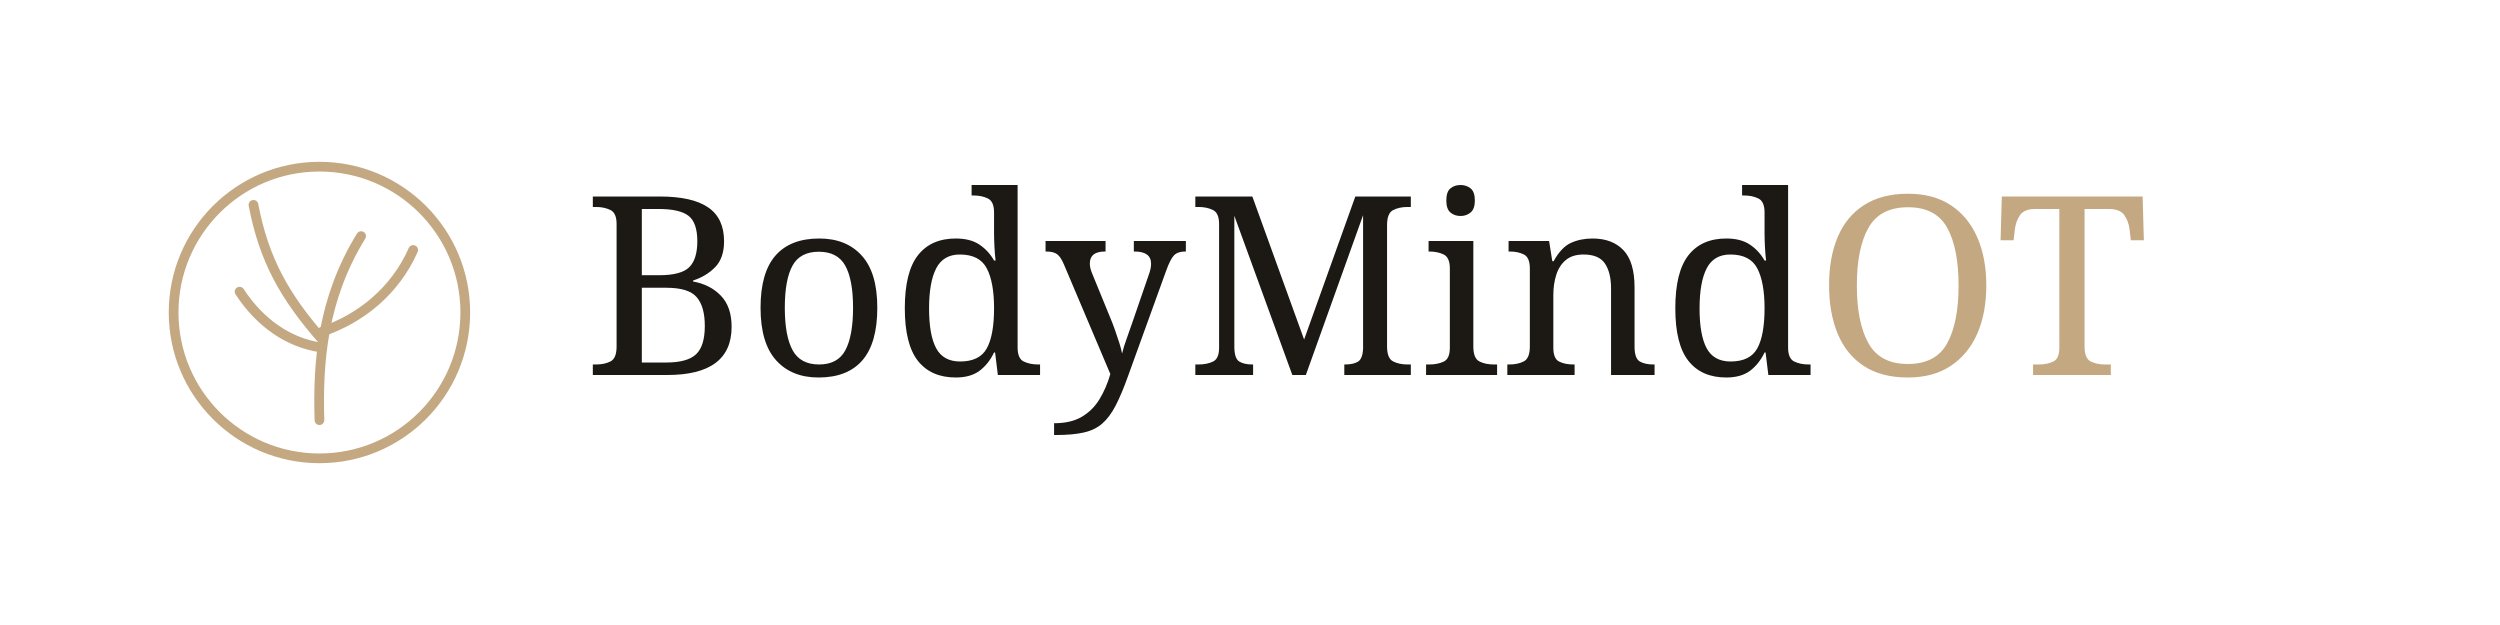
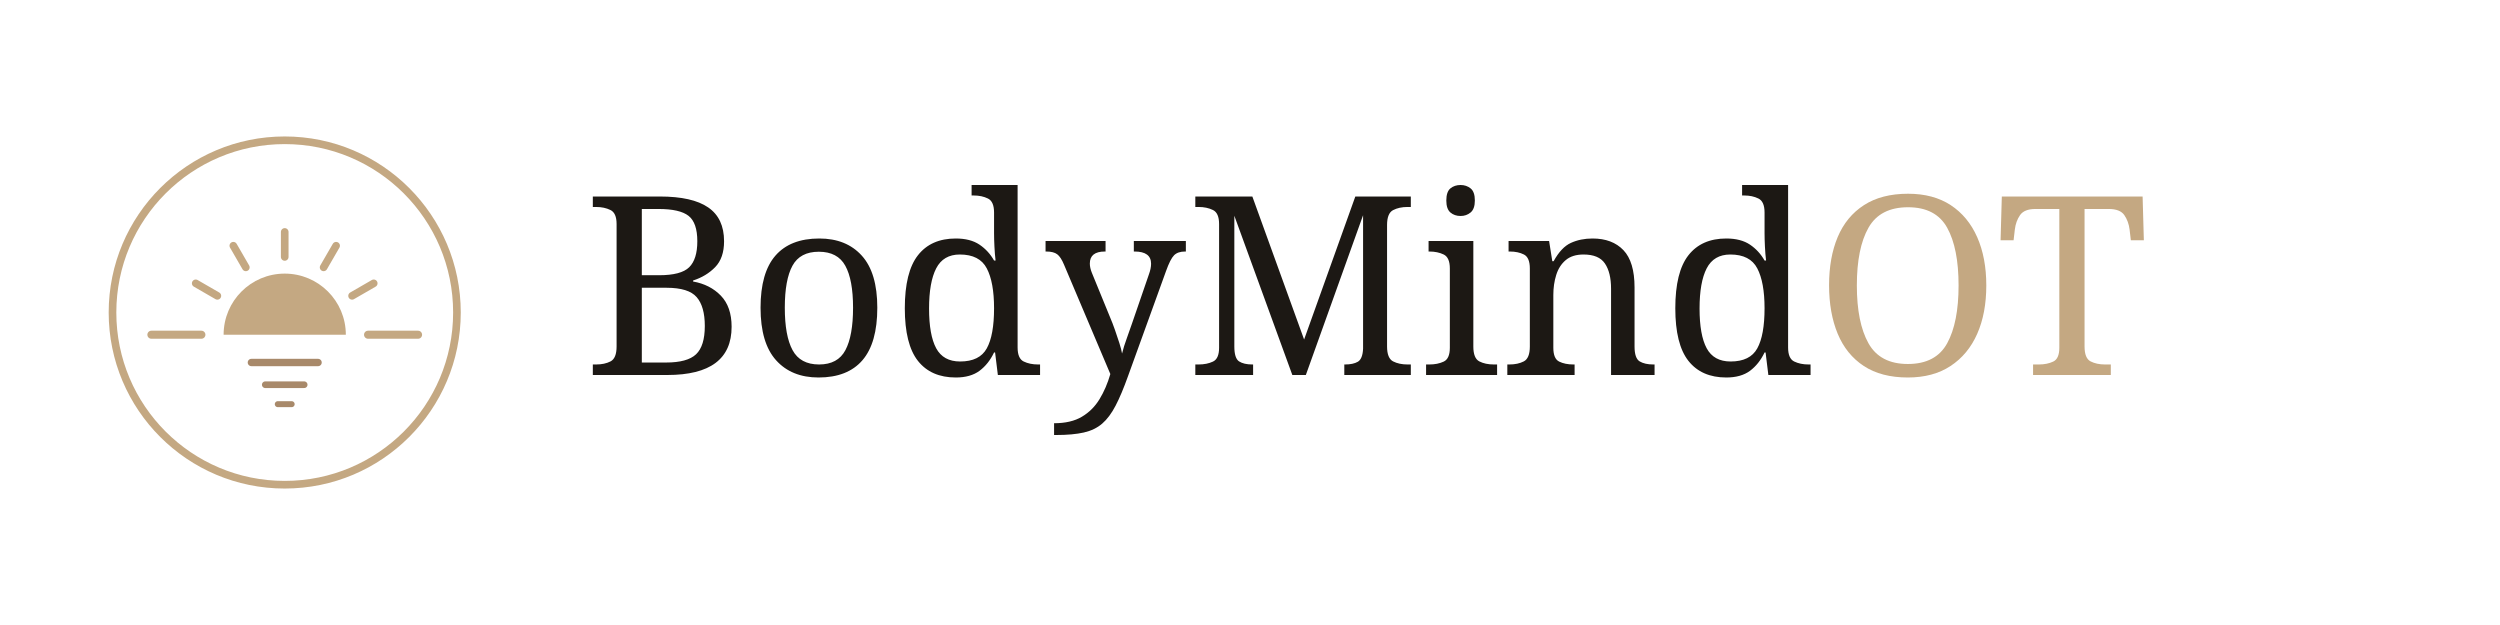
<svg xmlns="http://www.w3.org/2000/svg" width="720" height="180" viewBox="0 0 720 180" role="img" aria-labelledby="title desc">
-   <g fill="none" stroke="#C4A882" stroke-width="2.8" stroke-linecap="round" stroke-linejoin="round">
-     <circle cx="92" cy="90" r="42" />
-     <path d="M92 121C91.5 104.5 92.8 86.2 104 68" />
-     <path d="M93 98C82 85.5 76 74.8 73 59" />
-     <path d="M92.8 95.5C103.8 91.8 113.8 83.8 119 72" />
-     <path d="M92 100C83.2 98.6 75 93.2 69 84" />
+   <g transform="translate(10,18) scale(0.8)">
+     <circle cx="90" cy="90" r="62" fill="none" stroke="#C4A882" stroke-width="2.75" />
+     <path d="M68 98 A22 22 0 0 1 112 98 Z" fill="#C4A882" />
+     <g fill="none" stroke="#C4A882" stroke-width="2.9" stroke-linecap="round">
+       <path d="M42 98 L60 98" />
+       <path d="M120 98 L138 98" />
+     </g>
+     <g fill="none" stroke="#C4A882" stroke-width="2.75" stroke-linecap="round">
+       <path d="M114.25 84 L122.04 79.5" />
+       <path d="M104 73.75 L108.5 65.96" />
+       <path d="M90 70 L90 61" />
+       <path d="M76 73.75 L71.5 65.96" />
+       <path d="M65.75 84 L57.96 79.5" />
+     </g>
+     <g fill="none" stroke="#A8896A" stroke-linecap="round">
+       <path d="M78 108 L102 108" stroke-width="2.65" />
+       <path d="M83 116 L97 116" stroke-width="2.4" />
+       <path d="M87.5 123 L92.5 123" stroke-width="2.15" />
+     </g>
  </g>
  <text x="168" y="108" font-family="Cormorant Garamond, Garamond, Georgia, serif" font-size="72" font-weight="300" letter-spacing="0" fill="#1C1814">BodyMind<tspan fill="#C4A882">OT</tspan>
  </text>
</svg>
